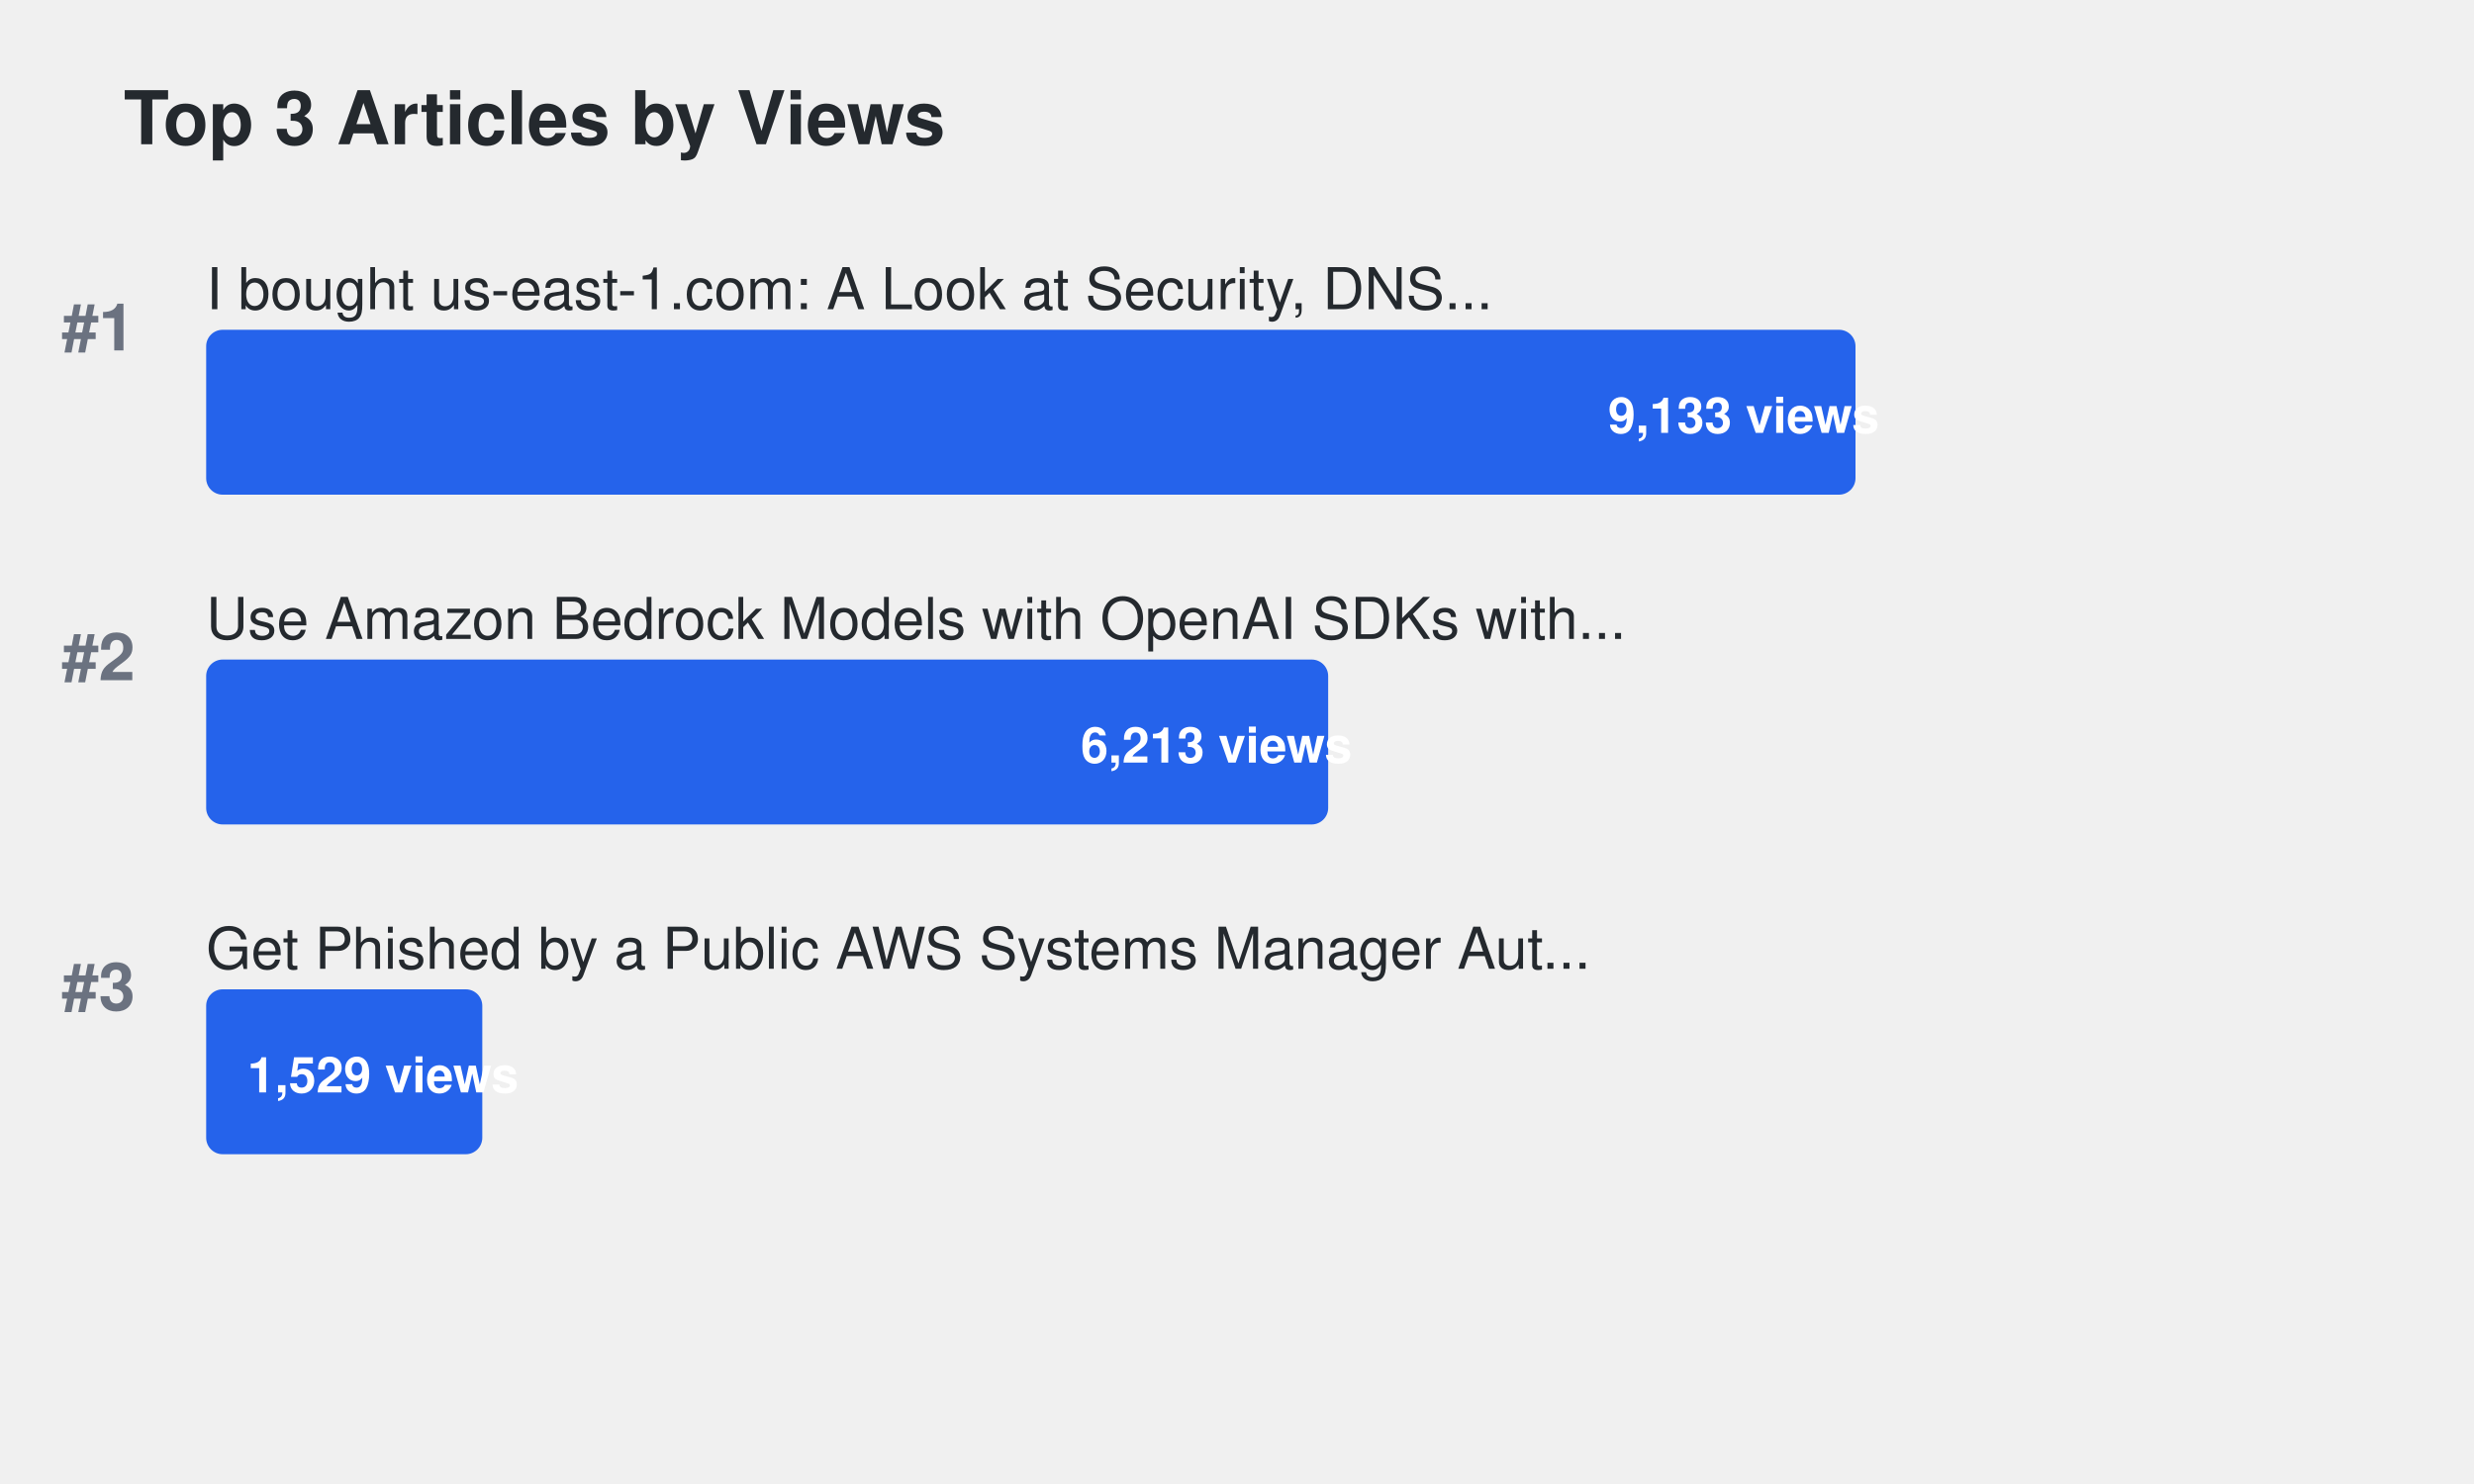
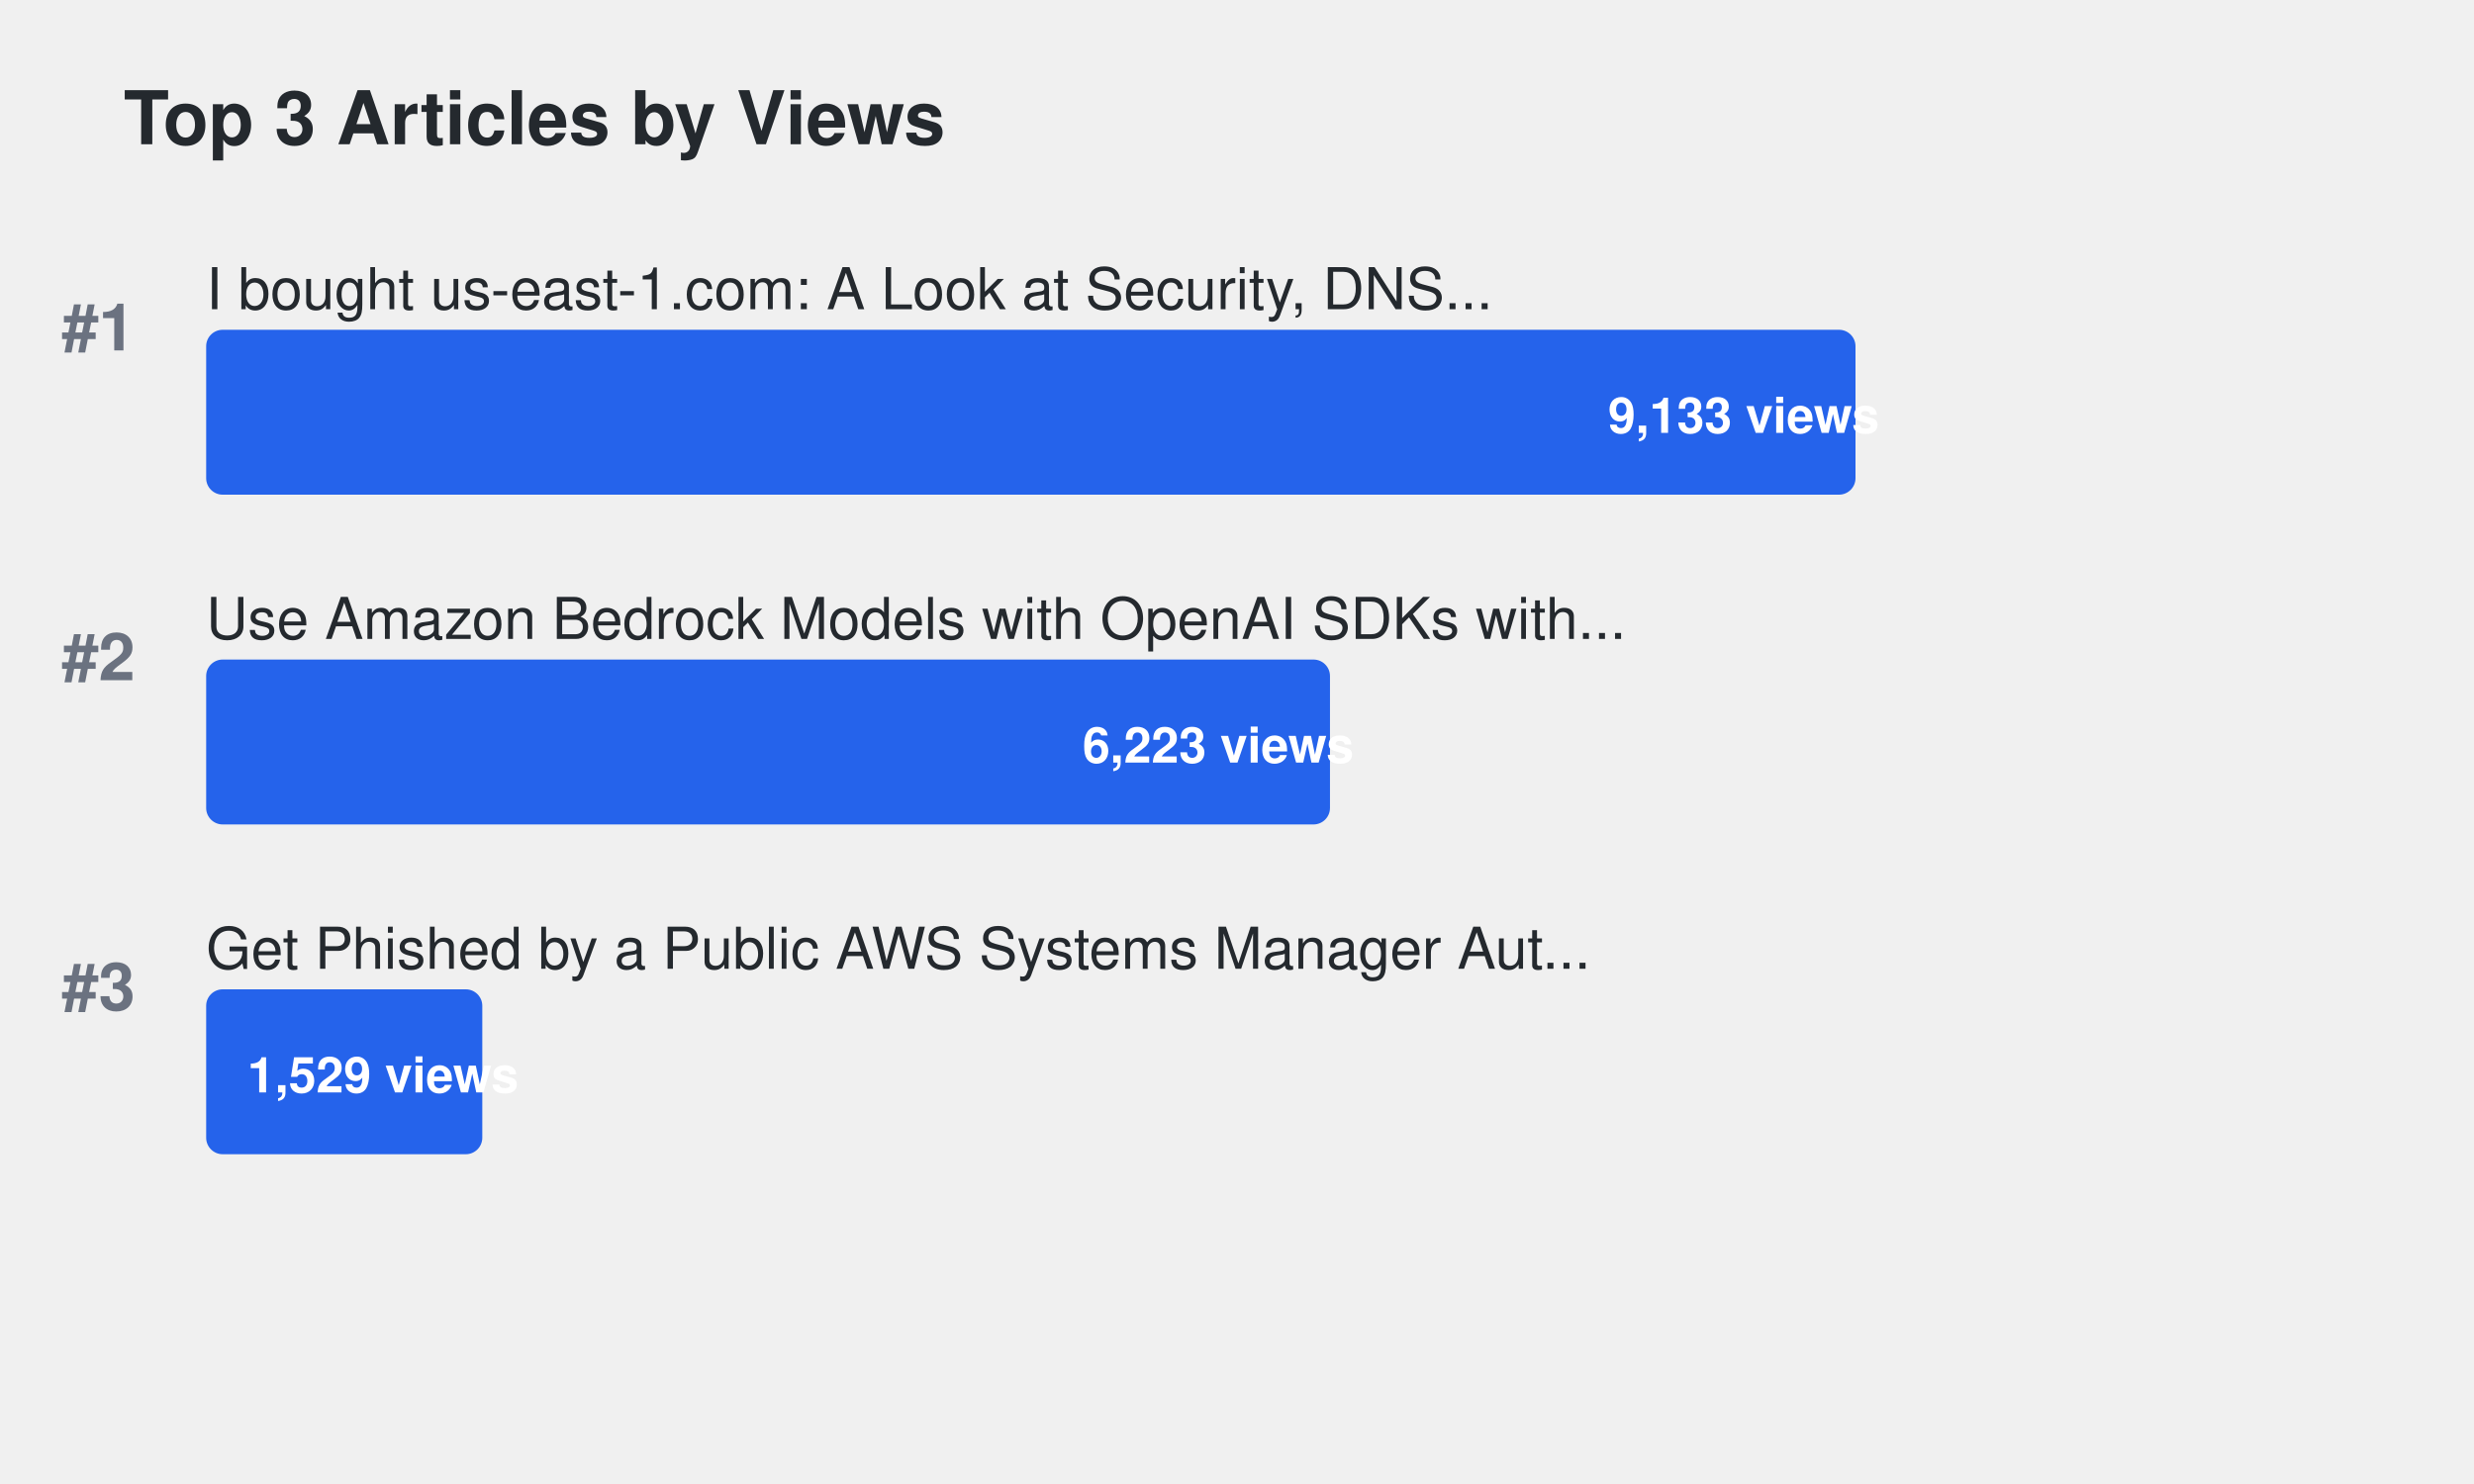
<svg xmlns="http://www.w3.org/2000/svg" width="600" height="360">
  <defs>
    <style>
.title { font-family: -apple-system, BlinkMacSystemFont, "Segoe UI", Helvetica, Arial, sans-serif; font-size: 18px; font-weight: 600; fill: #24292e; }
.article-title { font-family: -apple-system, BlinkMacSystemFont, "Segoe UI", Helvetica, Arial, sans-serif; font-size: 14px; font-weight: 500; fill: #24292e; }
.metric-value { font-family: -apple-system, BlinkMacSystemFont, "Segoe UI", Helvetica, Arial, sans-serif; font-size: 12px; font-weight: 600; fill: #ffffff; }
.rank { font-family: -apple-system, BlinkMacSystemFont, "Segoe UI", Helvetica, Arial, sans-serif; font-size: 16px; font-weight: 700; fill: #6b7280; }
.bar { rx: 4; ry: 4; }
.bar:hover { opacity: 0.8; cursor: pointer; }
a { text-decoration: none; }
a:hover .article-title { fill: #0969da; text-decoration: underline; }
a:hover .bar { opacity: 0.9; }
</style>
  </defs>
  <text x="30" y="35" class="title">Top 3 Articles by Views</text>
  <text x="15" y="85" class="rank">#1</text>
  <a href="https://dev.to/aws-builders/i-bought-us-east-1com-a-look-at-security-dns-traffic-and-protecting-aws-users-15ng" target="_blank">
    <text x="50" y="75" class="article-title">I bought us-east-1.com: A Look at Security, DNS...</text>
    <rect x="50" y="80" width="400.0" height="40" fill="#2563eb" class="bar">
</rect>
    <text x="390.0" y="105" class="metric-value" fill="#ffffff">9,133 views</text>
  </a>
  <text x="15" y="165" class="rank">#2</text>
  <a href="https://dev.to/aws-builders/use-amazon-bedrock-models-via-an-openai-api-compatible-serverless-endpoint-now-without-fixed-cost-5hf5" target="_blank">
    <text x="50" y="155" class="article-title">Use Amazon Bedrock Models with OpenAI SDKs with...</text>
-     <rect x="50" y="160" width="272.112" height="40" fill="#2563eb" class="bar">
+     <rect x="50" y="160" width="272.55" height="40" fill="#2563eb" class="bar">
</rect>
-     <text x="262.112" y="185" class="metric-value" fill="#ffffff">6,213 views</text>
+     <text x="262.55" y="185" class="metric-value" fill="#ffffff">6,223 views</text>
  </a>
  <text x="15" y="245" class="rank">#3</text>
  <a href="https://dev.to/aws-builders/get-phished-by-a-public-aws-systems-manager-automation-document-2die" target="_blank">
    <text x="50" y="235" class="article-title">Get Phished by a Public AWS Systems Manager Aut...</text>
    <rect x="50" y="240" width="66.966" height="40" fill="#2563eb" class="bar">
</rect>
    <text x="60" y="265" class="metric-value" fill="#24292e">1,529 views</text>
  </a>
</svg>
